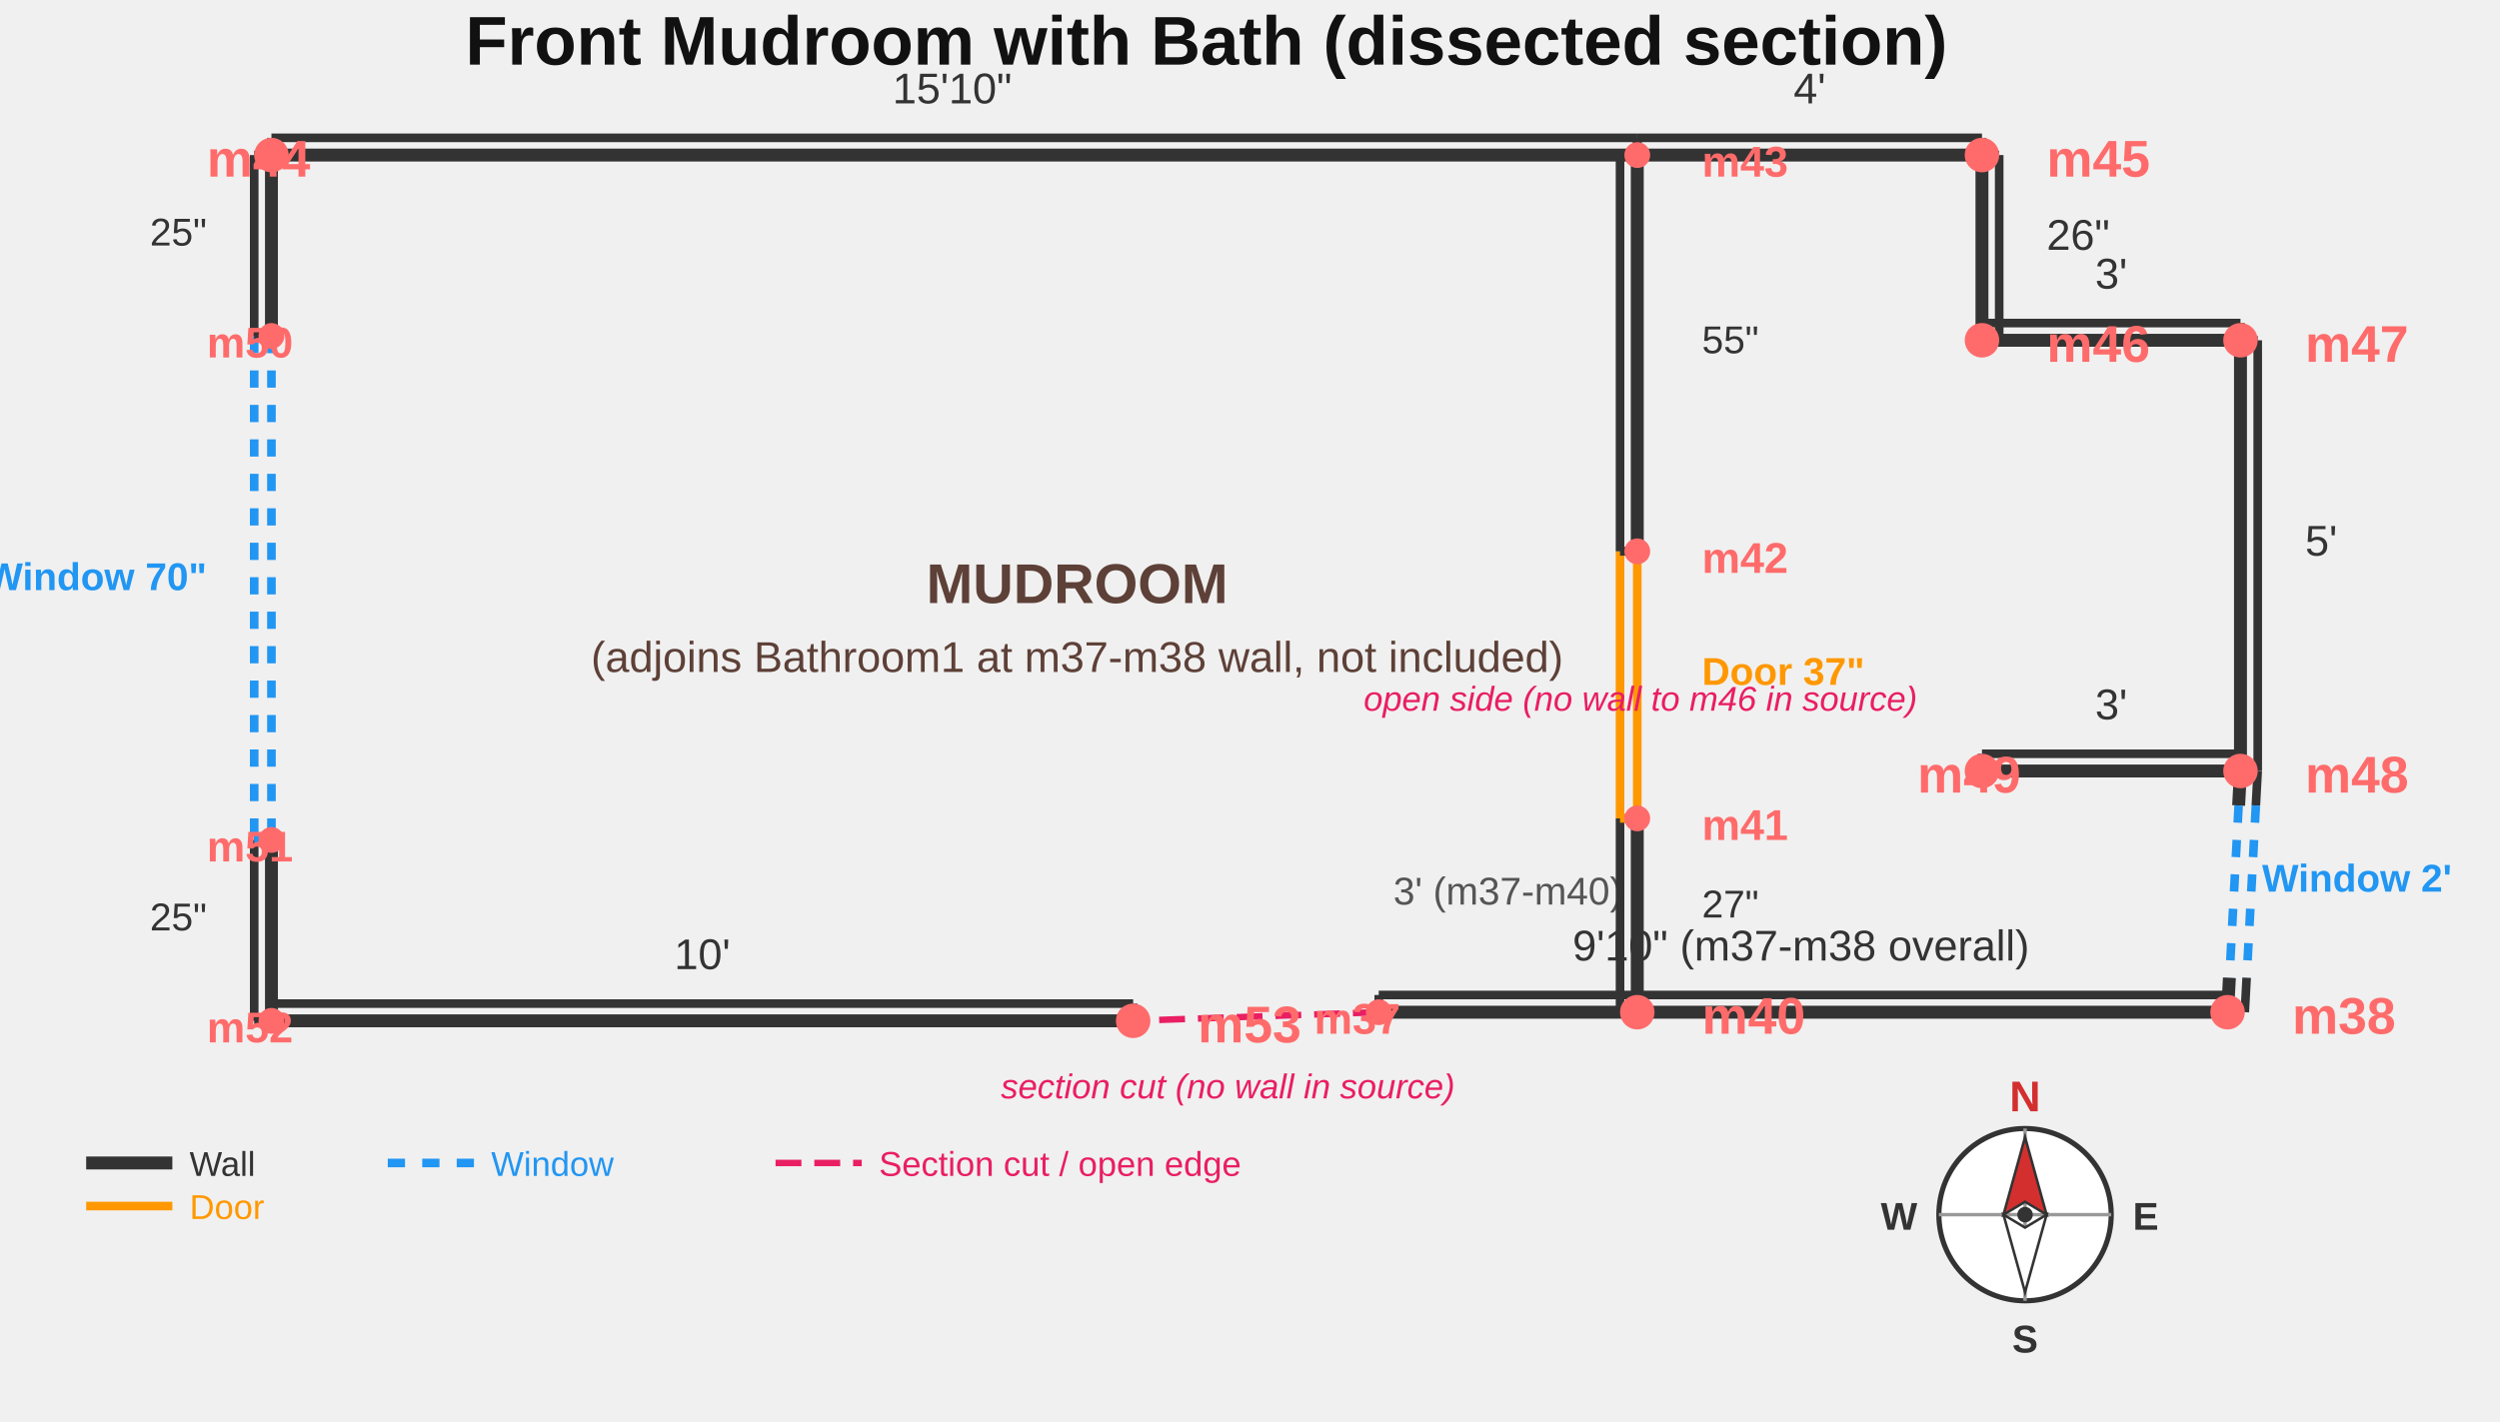
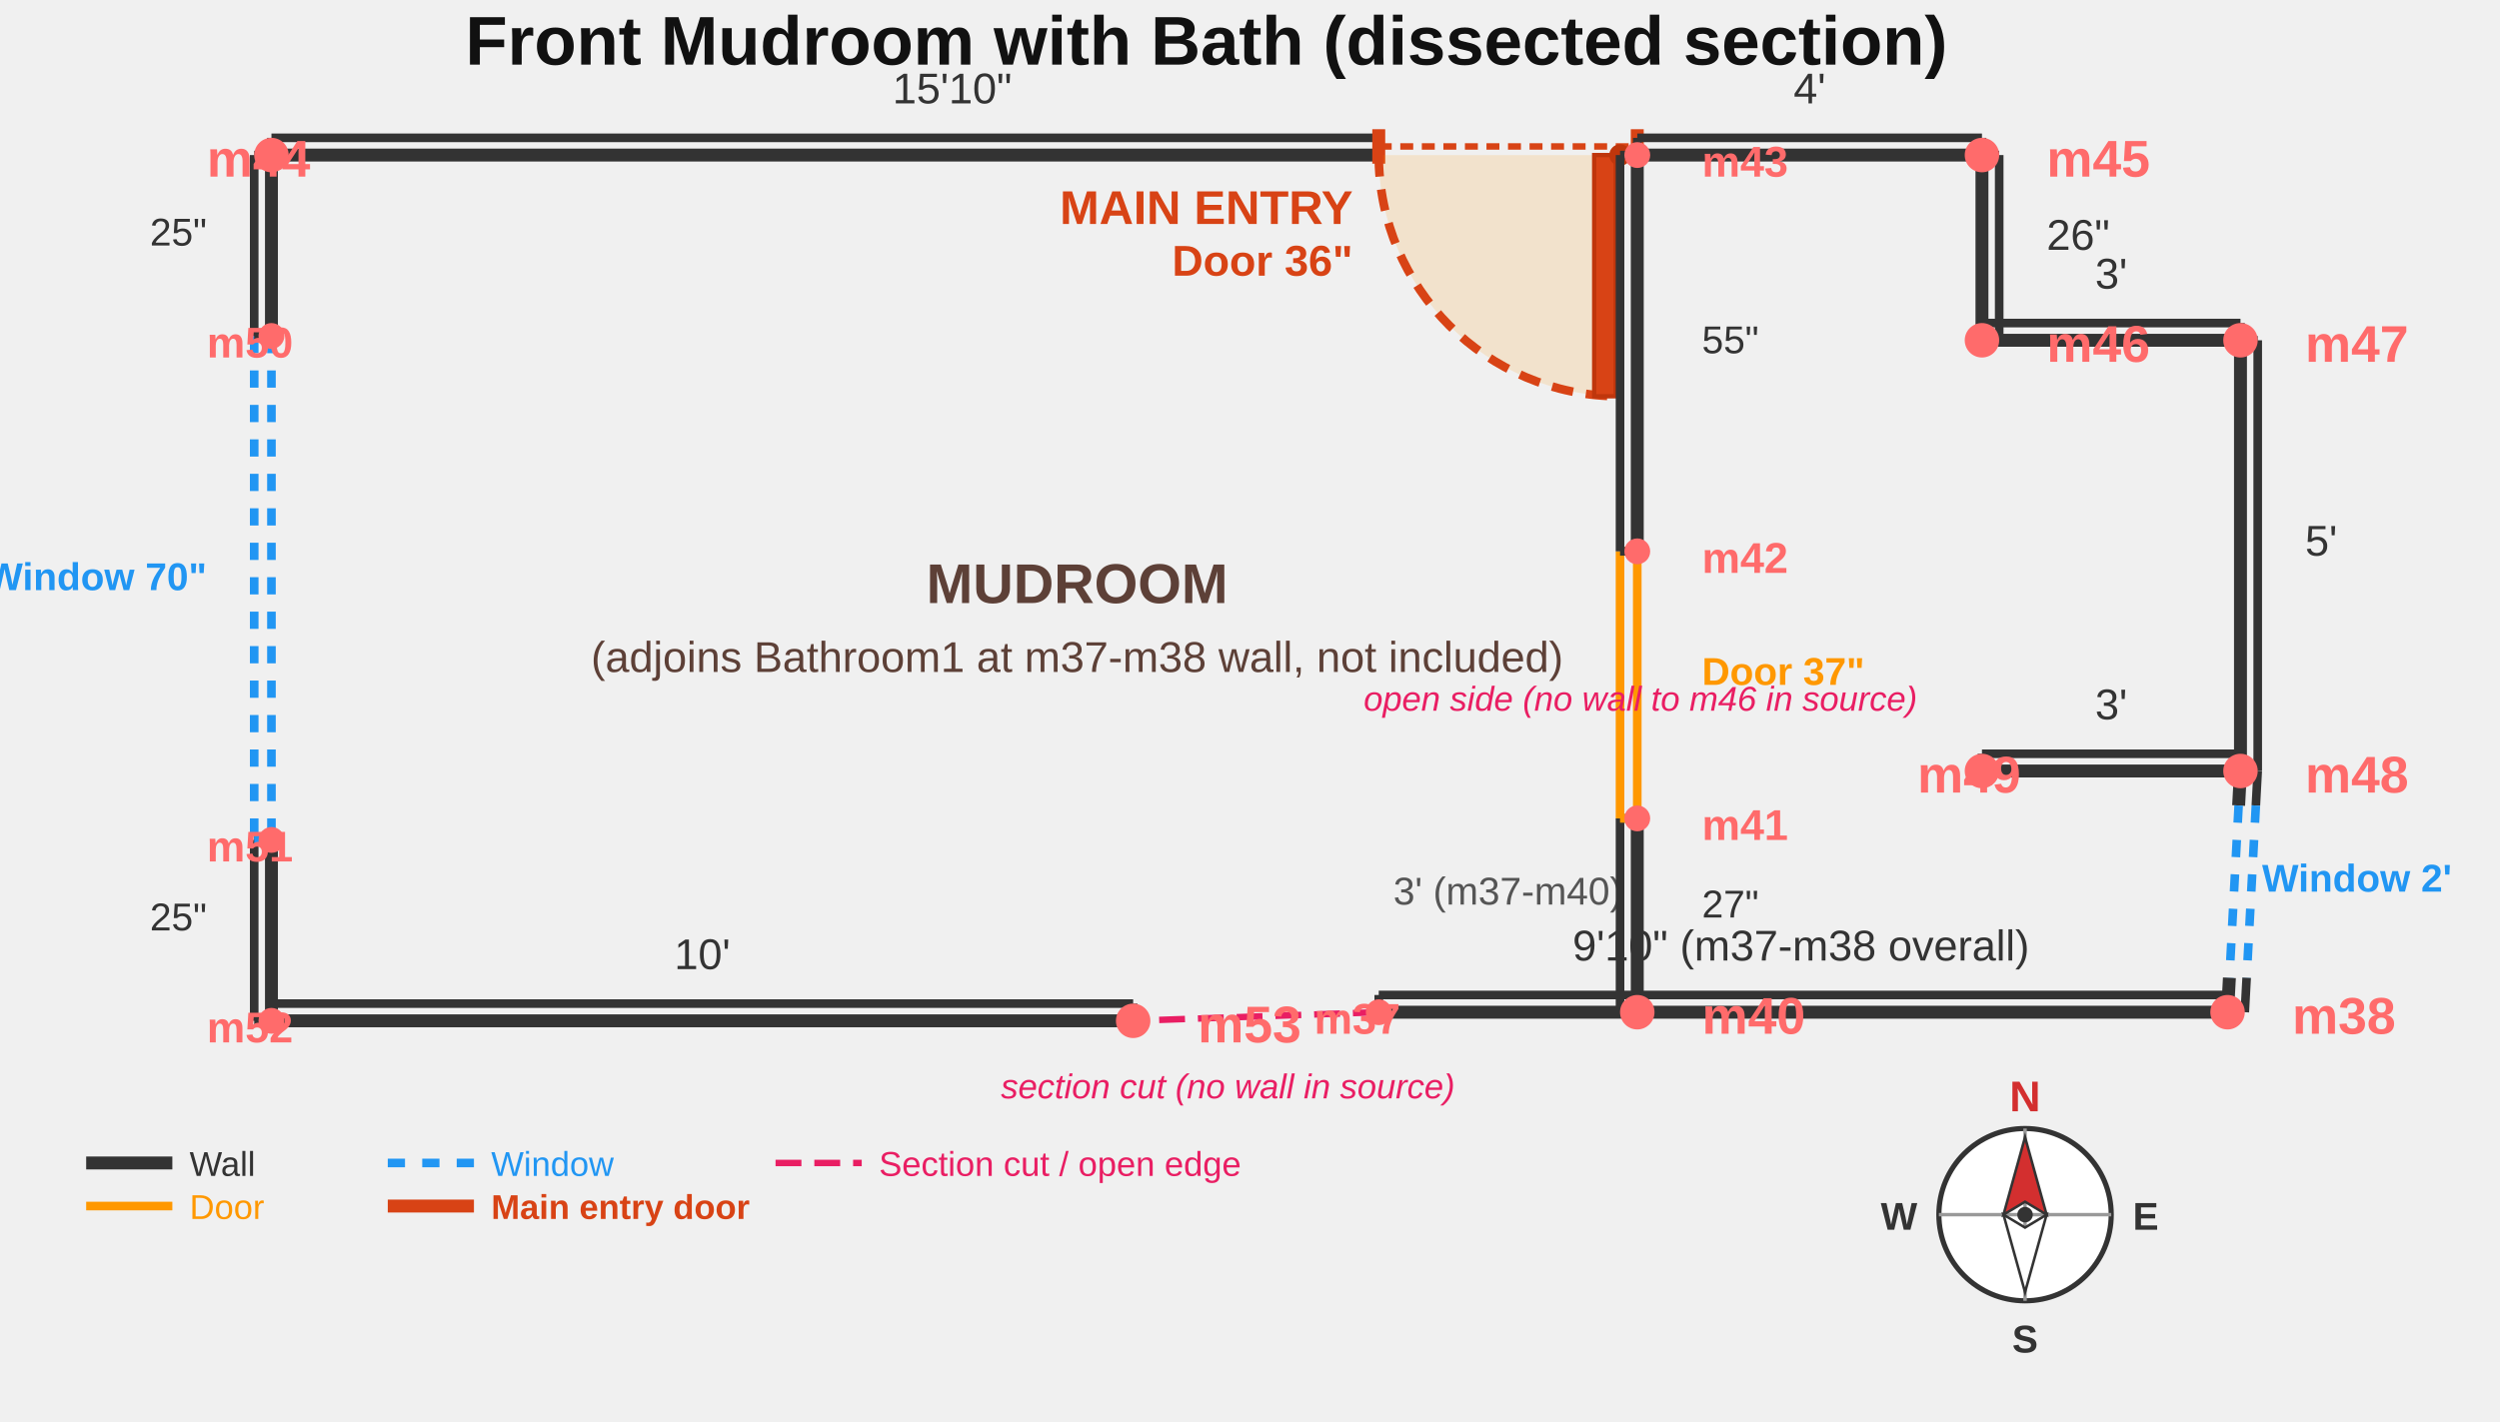
<svg xmlns="http://www.w3.org/2000/svg" viewBox="-30 -700 580 330" width="1160" height="660" style="background:#fff;font-family:Arial,Helvetica,sans-serif;">
  <text x="250" y="-685" font-size="16" font-weight="bold" text-anchor="middle" fill="#111">Front Mudroom with Bath (dissected section)</text>
  <line x1="33" y1="-463" x2="233" y2="-463" stroke="#333" stroke-width="3" />
  <line x1="33" y1="-467" x2="233" y2="-467" stroke="#333" stroke-width="2" />
  <line x1="33" y1="-463" x2="33" y2="-467" stroke="#333" stroke-width="2" />
  <line x1="233" y1="-463" x2="233" y2="-467" stroke="#333" stroke-width="2" />
  <text x="133" y="-475" font-size="10" fill="#333" text-anchor="middle">10'</text>
  <line x1="33" y1="-505" x2="33" y2="-463" stroke="#333" stroke-width="3" />
  <line x1="29" y1="-505" x2="29" y2="-463" stroke="#333" stroke-width="2" />
  <line x1="33" y1="-505" x2="29" y2="-505" stroke="#333" stroke-width="2" />
  <line x1="33" y1="-463" x2="29" y2="-463" stroke="#333" stroke-width="2" />
  <text x="18" y="-484" font-size="9" fill="#333" text-anchor="end">25"</text>
  <line x1="33" y1="-622" x2="33" y2="-505" stroke="#2196F3" stroke-width="2" stroke-dasharray="4,4" />
  <line x1="29" y1="-622" x2="29" y2="-505" stroke="#2196F3" stroke-width="2" stroke-dasharray="4,4" />
  <line x1="33" y1="-622" x2="29" y2="-622" stroke="#2196F3" stroke-width="2" />
  <line x1="33" y1="-505" x2="29" y2="-505" stroke="#2196F3" stroke-width="2" />
  <text x="18" y="-563" font-size="9" fill="#2196F3" text-anchor="end" font-weight="bold">Window 70"</text>
  <line x1="33" y1="-664" x2="33" y2="-622" stroke="#333" stroke-width="3" />
  <line x1="29" y1="-664" x2="29" y2="-622" stroke="#333" stroke-width="2" />
  <line x1="33" y1="-664" x2="29" y2="-664" stroke="#333" stroke-width="2" />
  <line x1="33" y1="-622" x2="29" y2="-622" stroke="#333" stroke-width="2" />
  <text x="18" y="-643" font-size="9" fill="#333" text-anchor="end">25"</text>
-   <line x1="350" y1="-664" x2="33" y2="-664" stroke="#333" stroke-width="3" />
-   <line x1="350" y1="-668" x2="33" y2="-668" stroke="#333" stroke-width="2" />
-   <line x1="350" y1="-664" x2="350" y2="-668" stroke="#333" stroke-width="2" />
+   <line x1="290" y1="-664" x2="33" y2="-664" stroke="#333" stroke-width="3" />
+   <line x1="290" y1="-668" x2="33" y2="-668" stroke="#333" stroke-width="2" />
+   <line x1="290" y1="-664" x2="290" y2="-668" stroke="#333" stroke-width="2" />
  <line x1="33" y1="-664" x2="33" y2="-668" stroke="#333" stroke-width="2" />
  <text x="191" y="-676" font-size="10" fill="#333" text-anchor="middle">15'10"</text>
+   <g id="main-entry-door">
+     <line x1="290" y1="-662" x2="290" y2="-670" stroke="#d84315" stroke-width="3" />
+     <line x1="350" y1="-662" x2="350" y2="-670" stroke="#d84315" stroke-width="3" />
+     <line x1="290" y1="-666" x2="350" y2="-666" stroke="#d84315" stroke-width="1.5" stroke-dasharray="3,2" />
+     <path d="M 346 -664 L 290 -664 A 56 56 0 0 0 346 -608 Z" fill="#ff9800" fill-opacity="0.15" stroke="none" />
+     <path d="M 290 -664 A 56 56 0 0 0 346 -608" fill="none" stroke="#d84315" stroke-width="2" stroke-dasharray="5,3" />
+     <rect x="340" y="-664" width="5" height="56" fill="#d84315" stroke="#bf360c" stroke-width="1" />
+     <circle cx="346" cy="-664" r="2.5" fill="#bf360c" />
+     <text x="284" y="-648" font-size="11" font-weight="bold" fill="#d84315" text-anchor="end">MAIN ENTRY</text>
+     <text x="284" y="-636" font-size="10" font-weight="bold" fill="#d84315" text-anchor="end">Door 36"</text>
+   </g>
  <line x1="350" y1="-664" x2="430" y2="-664" stroke="#333" stroke-width="3" />
  <line x1="350" y1="-668" x2="430" y2="-668" stroke="#333" stroke-width="2" />
  <line x1="350" y1="-664" x2="350" y2="-668" stroke="#333" stroke-width="2" />
  <line x1="430" y1="-664" x2="430" y2="-668" stroke="#333" stroke-width="2" />
  <text x="390" y="-676" font-size="10" fill="#333" text-anchor="middle">4'</text>
  <line x1="430" y1="-664" x2="430" y2="-621" stroke="#333" stroke-width="3" />
  <line x1="434" y1="-664" x2="434" y2="-621" stroke="#333" stroke-width="2" />
  <line x1="430" y1="-664" x2="434" y2="-664" stroke="#333" stroke-width="2" />
  <line x1="430" y1="-621" x2="434" y2="-621" stroke="#333" stroke-width="2" />
  <text x="445" y="-642" font-size="10" fill="#333" text-anchor="start">26"</text>
  <line x1="430" y1="-621" x2="490" y2="-621" stroke="#333" stroke-width="3" />
  <line x1="430" y1="-625" x2="490" y2="-625" stroke="#333" stroke-width="2" />
  <line x1="430" y1="-621" x2="430" y2="-625" stroke="#333" stroke-width="2" />
  <line x1="490" y1="-621" x2="490" y2="-625" stroke="#333" stroke-width="2" />
  <text x="460" y="-633" font-size="10" fill="#333" text-anchor="middle">3'</text>
  <line x1="490" y1="-621" x2="490" y2="-521" stroke="#333" stroke-width="3" />
  <line x1="494" y1="-621" x2="494" y2="-521" stroke="#333" stroke-width="2" />
  <line x1="490" y1="-621" x2="494" y2="-621" stroke="#333" stroke-width="2" />
  <line x1="490" y1="-521" x2="494" y2="-521" stroke="#333" stroke-width="2" />
  <text x="505" y="-571" font-size="10" fill="#333" text-anchor="start">5'</text>
  <line x1="490" y1="-521" x2="430" y2="-521" stroke="#333" stroke-width="3" />
  <line x1="490" y1="-525" x2="430" y2="-525" stroke="#333" stroke-width="2" />
  <line x1="490" y1="-521" x2="490" y2="-525" stroke="#333" stroke-width="2" />
  <line x1="430" y1="-521" x2="430" y2="-525" stroke="#333" stroke-width="2" />
  <text x="460" y="-533" font-size="10" fill="#333" text-anchor="middle">3'</text>
  <line x1="490" y1="-521" x2="489.57" y2="-512.99" stroke="#333" stroke-width="3" />
  <line x1="494" y1="-521" x2="493.57" y2="-512.99" stroke="#333" stroke-width="2" />
  <line x1="489.57" y1="-512.99" x2="487.43" y2="-472.99" stroke="#2196F3" stroke-width="2" stroke-dasharray="4,4" />
  <line x1="493.57" y1="-512.99" x2="491.43" y2="-472.99" stroke="#2196F3" stroke-width="2" stroke-dasharray="4,4" />
  <text x="495" y="-493" font-size="9" fill="#2196F3" text-anchor="start" font-weight="bold">Window 2'</text>
  <line x1="487.43" y1="-472.99" x2="487" y2="-465" stroke="#333" stroke-width="3" />
  <line x1="491.43" y1="-472.99" x2="491" y2="-465" stroke="#333" stroke-width="2" />
  <line x1="487" y1="-465" x2="290" y2="-465" stroke="#333" stroke-width="3" />
  <line x1="487" y1="-469" x2="290" y2="-469" stroke="#333" stroke-width="2" />
  <line x1="487" y1="-465" x2="487" y2="-469" stroke="#333" stroke-width="2" />
  <line x1="290" y1="-465" x2="290" y2="-469" stroke="#333" stroke-width="2" />
  <text x="388" y="-477" font-size="10" fill="#333" text-anchor="middle">9'10" (m37-m38 overall)</text>
  <text x="320" y="-490" font-size="9" fill="#555" text-anchor="middle">3' (m37-m40)</text>
  <line x1="350" y1="-465" x2="350" y2="-510" stroke="#333" stroke-width="3" />
  <line x1="346" y1="-465" x2="346" y2="-510" stroke="#333" stroke-width="2" />
  <line x1="350" y1="-465" x2="346" y2="-465" stroke="#333" stroke-width="2" />
  <line x1="350" y1="-510" x2="346" y2="-510" stroke="#333" stroke-width="2" />
  <text x="365" y="-487" font-size="9" fill="#333" text-anchor="start">27"</text>
  <line x1="350" y1="-510" x2="350" y2="-572" stroke="#ff9800" stroke-width="2" />
  <line x1="346" y1="-510" x2="346" y2="-572" stroke="#ff9800" stroke-width="2" />
  <line x1="350" y1="-510" x2="346" y2="-510" stroke="#ff9800" stroke-width="2" />
  <line x1="350" y1="-572" x2="346" y2="-572" stroke="#ff9800" stroke-width="2" />
  <text x="365" y="-541" font-size="9" fill="#ff9800" text-anchor="start" font-weight="bold">Door 37"</text>
  <line x1="350" y1="-572" x2="350" y2="-664" stroke="#333" stroke-width="3" />
  <line x1="346" y1="-572" x2="346" y2="-664" stroke="#333" stroke-width="2" />
  <line x1="350" y1="-572" x2="346" y2="-572" stroke="#333" stroke-width="2" />
  <line x1="350" y1="-664" x2="346" y2="-664" stroke="#333" stroke-width="2" />
  <text x="365" y="-618" font-size="9" fill="#333" text-anchor="start">55"</text>
  <line x1="290" y1="-465" x2="233" y2="-463" stroke="#e91e63" stroke-width="1.5" stroke-dasharray="6,3" />
  <text x="255" y="-445" font-size="8" fill="#e91e63" text-anchor="middle" font-style="italic">section cut (no wall in source)</text>
  <text x="415" y="-535" font-size="8" fill="#e91e63" text-anchor="end" font-style="italic">open side (no wall to m46 in source)</text>
  <text x="220" y="-560" font-size="13" font-weight="bold" fill="#5d4037" text-anchor="middle">MUDROOM</text>
  <text x="220" y="-544" font-size="10" fill="#5d4037" text-anchor="middle">(adjoins Bathroom1 at m37-m38 wall, not included)</text>
  <circle cx="33" cy="-463" r="3" fill="#ff6b6b" />
  <text x="18" y="-458" font-size="10" fill="#ff6b6b" font-weight="bold">m52</text>
  <circle cx="33" cy="-505" r="3" fill="#ff6b6b" />
  <text x="18" y="-500" font-size="10" fill="#ff6b6b" font-weight="bold">m51</text>
  <circle cx="33" cy="-622" r="3" fill="#ff6b6b" />
  <text x="18" y="-617" font-size="10" fill="#ff6b6b" font-weight="bold">m50</text>
  <circle cx="33" cy="-664" r="4" fill="#ff6b6b" />
  <text x="18" y="-659" font-size="12" fill="#ff6b6b" font-weight="bold">m44</text>
  <circle cx="350" cy="-664" r="3" fill="#ff6b6b" />
  <text x="365" y="-659" font-size="10" fill="#ff6b6b" font-weight="bold">m43</text>
  <circle cx="430" cy="-664" r="4" fill="#ff6b6b" />
  <text x="445" y="-659" font-size="12" fill="#ff6b6b" font-weight="bold">m45</text>
  <circle cx="430" cy="-621" r="4" fill="#ff6b6b" />
  <text x="445" y="-616" font-size="12" fill="#ff6b6b" font-weight="bold">m46</text>
  <circle cx="490" cy="-621" r="4" fill="#ff6b6b" />
  <text x="505" y="-616" font-size="12" fill="#ff6b6b" font-weight="bold">m47</text>
  <circle cx="490" cy="-521" r="4" fill="#ff6b6b" />
  <text x="505" y="-516" font-size="12" fill="#ff6b6b" font-weight="bold">m48</text>
  <circle cx="430" cy="-521" r="4" fill="#ff6b6b" />
  <text x="415" y="-516" font-size="12" fill="#ff6b6b" font-weight="bold">m49</text>
  <circle cx="487" cy="-465" r="4" fill="#ff6b6b" />
  <text x="502" y="-460" font-size="12" fill="#ff6b6b" font-weight="bold">m38</text>
  <circle cx="350" cy="-465" r="4" fill="#ff6b6b" />
  <text x="365" y="-460" font-size="12" fill="#ff6b6b" font-weight="bold">m40</text>
  <circle cx="350" cy="-510" r="3" fill="#ff6b6b" />
  <text x="365" y="-505" font-size="10" fill="#ff6b6b" font-weight="bold">m41</text>
  <circle cx="350" cy="-572" r="3" fill="#ff6b6b" />
  <text x="365" y="-567" font-size="10" fill="#ff6b6b" font-weight="bold">m42</text>
  <circle cx="290" cy="-465" r="3" fill="#ff6b6b" />
  <text x="275" y="-460" font-size="10" fill="#ff6b6b" font-weight="bold">m37</text>
  <circle cx="233" cy="-463" r="4" fill="#ff6b6b" />
  <text x="248" y="-458" font-size="12" fill="#ff6b6b" font-weight="bold">m53</text>
  <g id="compass" transform="translate(440,-418)" font-family="Arial,Helvetica,sans-serif">
    <circle cx="0" cy="0" r="20" fill="#fff" stroke="#333" stroke-width="1.2" />
    <line x1="-20" y1="0" x2="20" y2="0" stroke="#999" stroke-width="0.8" />
    <line x1="0" y1="-20" x2="0" y2="20" stroke="#999" stroke-width="0.8" />
    <polygon points="0,-18 5,0 0,-3 -5,0" fill="#d32f2f" stroke="#333" stroke-width="0.6" />
    <polygon points="0,18 5,0 0,3 -5,0" fill="#fff" stroke="#333" stroke-width="0.6" />
    <circle cx="0" cy="0" r="1.8" fill="#333" />
    <text x="0" y="-24" font-size="10" font-weight="bold" fill="#d32f2f" text-anchor="middle">N</text>
    <text x="25" y="3.5" font-size="9" font-weight="bold" fill="#333" text-anchor="start">E</text>
    <text x="0" y="32" font-size="9" font-weight="bold" fill="#333" text-anchor="middle">S</text>
    <text x="-25" y="3.5" font-size="9" font-weight="bold" fill="#333" text-anchor="end">W</text>
  </g>
  <g font-size="8" fill="#333">
    <line x1="-10" y1="-430" x2="10" y2="-430" stroke="#333" stroke-width="3" />
    <text x="14" y="-427" fill="#333">Wall</text>
    <line x1="-10" y1="-420" x2="10" y2="-420" stroke="#ff9800" stroke-width="2" />
    <text x="14" y="-417" fill="#ff9800">Door</text>
    <line x1="60" y1="-430" x2="80" y2="-430" stroke="#2196F3" stroke-width="2" stroke-dasharray="4,4" />
    <text x="84" y="-427" fill="#2196F3">Window</text>
    <line x1="150" y1="-430" x2="170" y2="-430" stroke="#e91e63" stroke-width="1.5" stroke-dasharray="6,3" />
    <text x="174" y="-427" fill="#e91e63">Section cut / open edge</text>
+     <line x1="60" y1="-420" x2="80" y2="-420" stroke="#d84315" stroke-width="3" />
+     <text x="84" y="-417" fill="#d84315" font-weight="bold">Main entry door</text>
  </g>
</svg>
